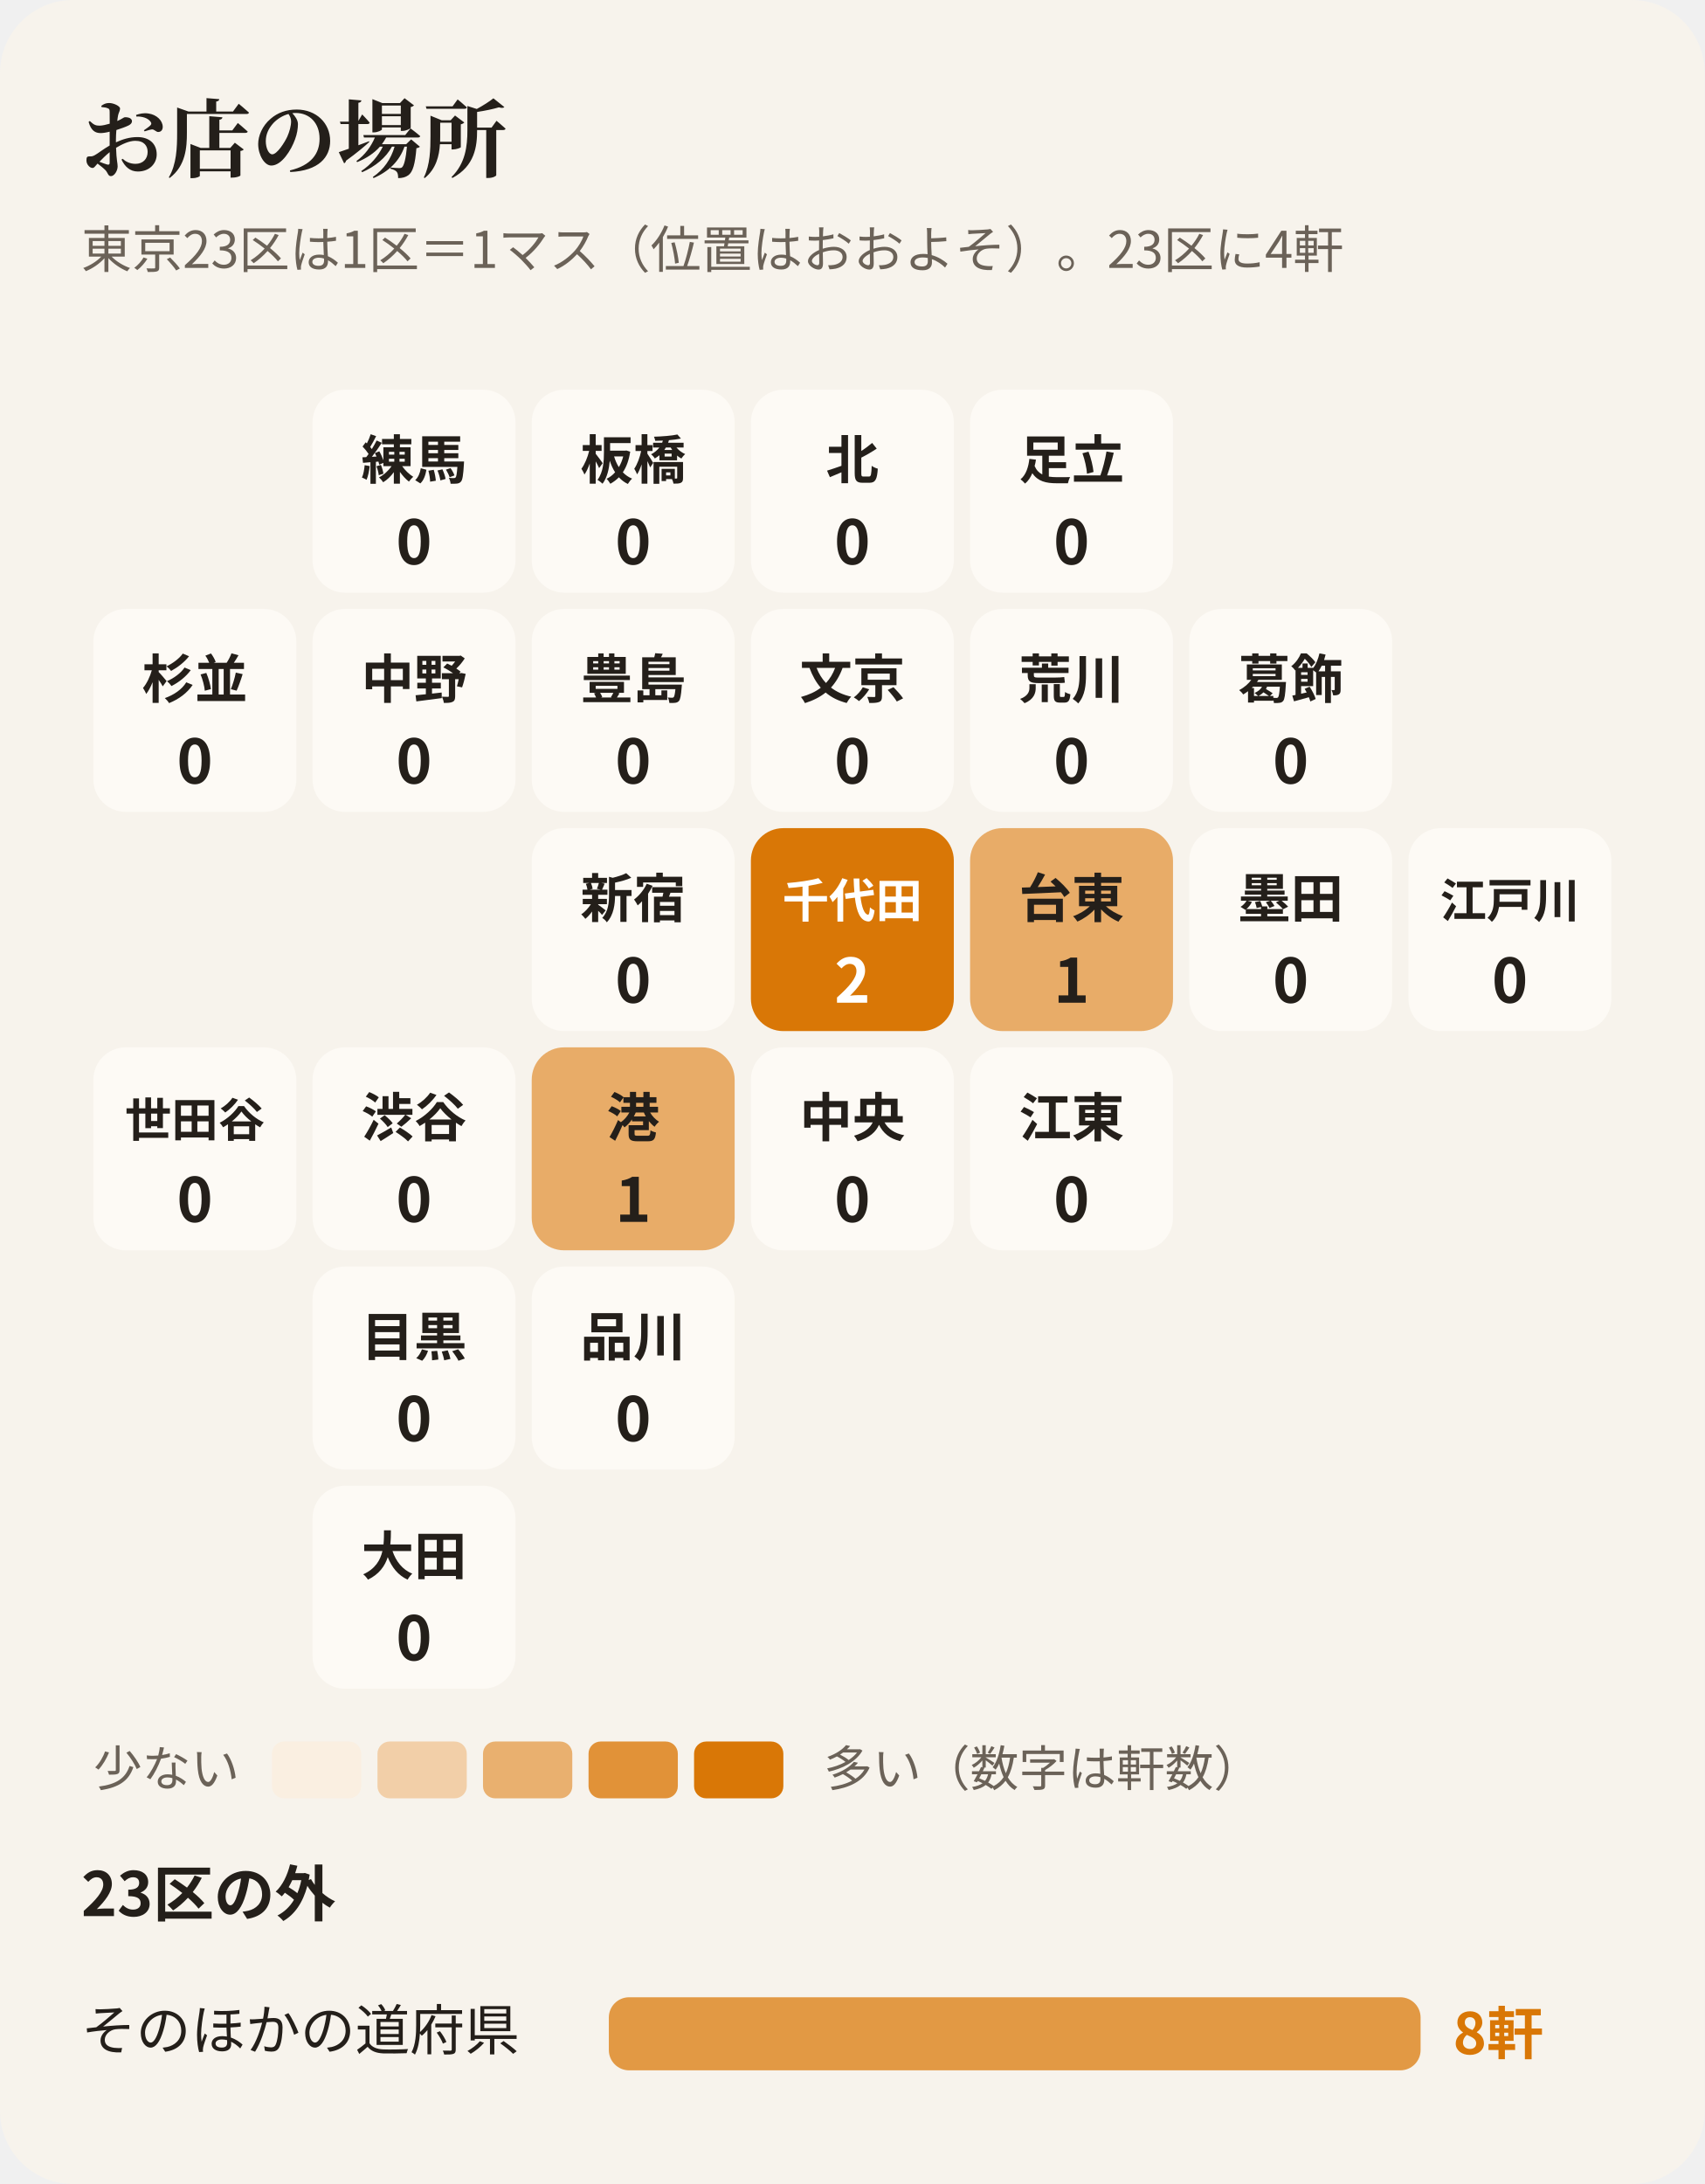
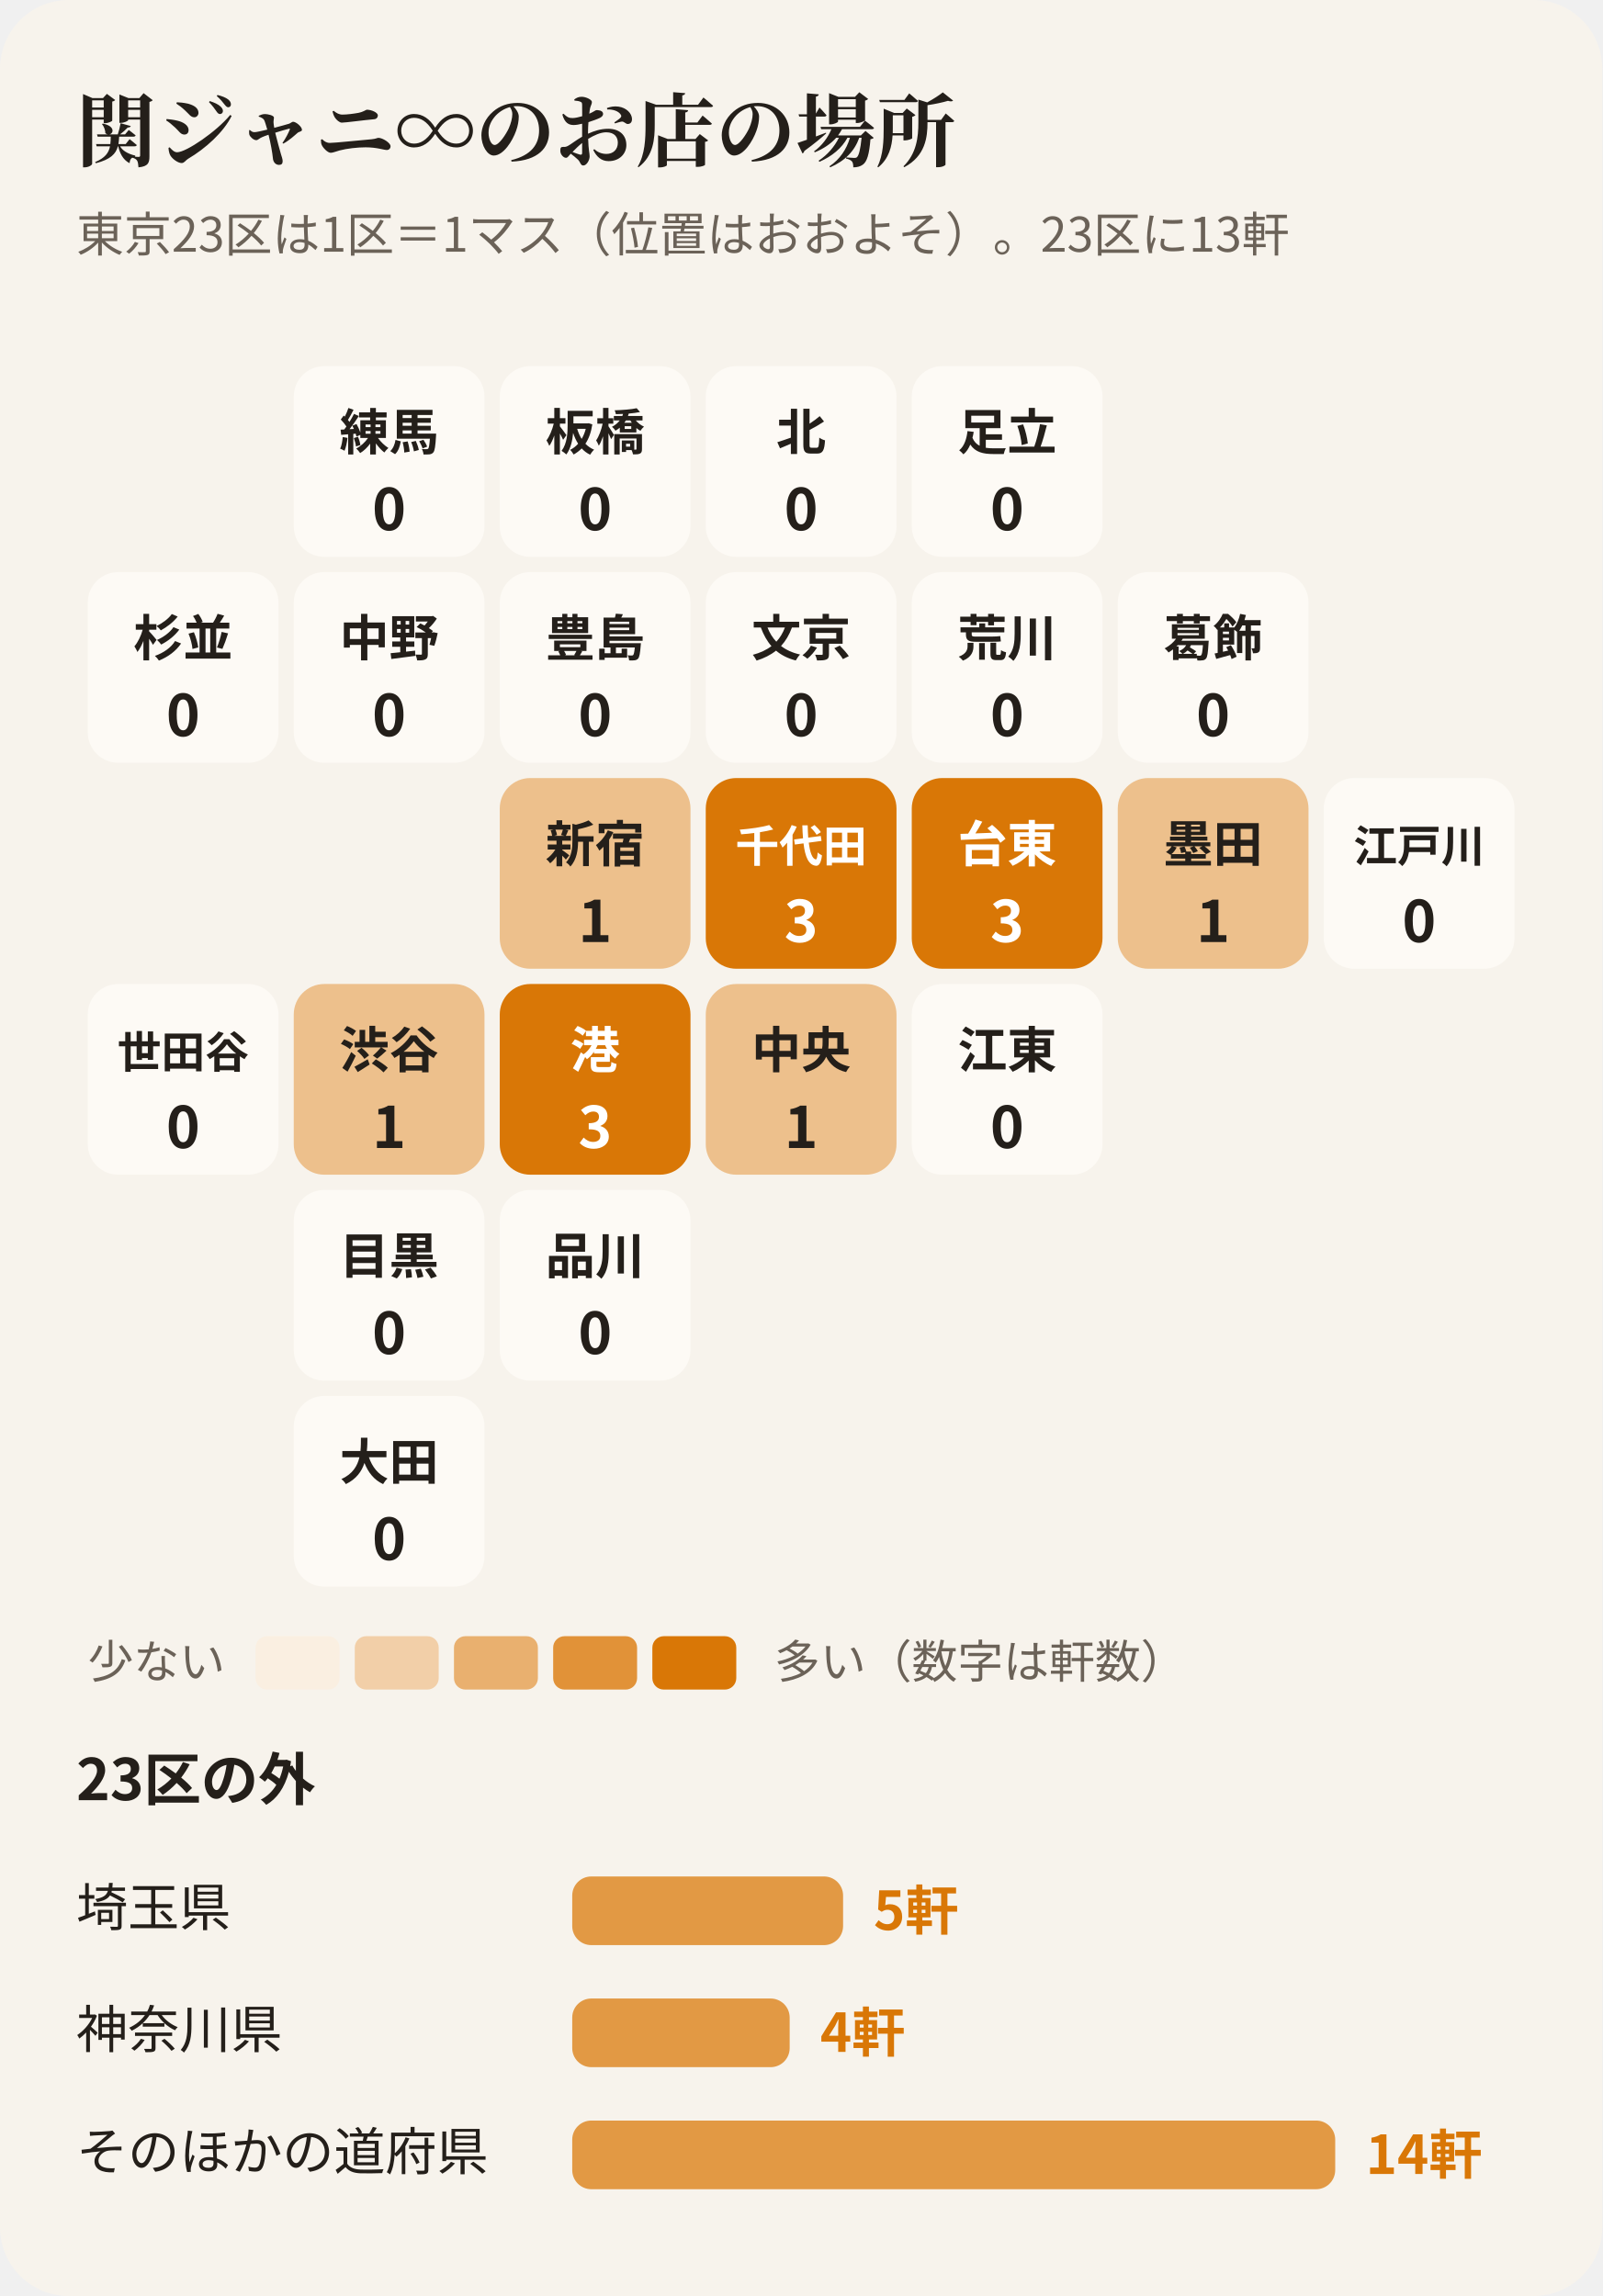
- <svg xmlns="http://www.w3.org/2000/svg" viewBox="0 0 420 538" width="420" height="538" font-family="'Hiragino Sans','Noto Sans CJK JP','Noto Sans JP',sans-serif">
-   <rect width="420" height="538" rx="18" fill="#F7F3EC" />
-   <text x="20" y="42" font-size="21" font-weight="800" fill="#241F1A" font-family="'Hiragino Mincho ProN','Noto Serif CJK JP','Noto Serif JP',serif">お店の場所</text>
-   <text x="20" y="66" font-size="12.5" fill="#6B6258">東京23区は1区＝1マス（位置はおおよそ）。23区に4軒</text>
+ <svg xmlns="http://www.w3.org/2000/svg" viewBox="0 0 420 602" width="420" height="602" font-family="'Hiragino Sans','Noto Sans CJK JP','Noto Sans JP',sans-serif">
+   <rect width="420" height="602" rx="18" fill="#F7F3EC" />
+   <text x="20" y="42" font-size="21" font-weight="800" fill="#241F1A" font-family="'Hiragino Mincho ProN','Noto Serif CJK JP','Noto Serif JP',serif">関ジャニ∞のお店の場所</text>
+   <text x="20" y="66" font-size="12.5" fill="#6B6258">東京23区は1区＝1マス（位置はおおよそ）。23区に13軒</text>
  <rect x="77" y="96" width="50" height="50" rx="8" fill="#fdfaf5" />
  <text x="102.0" y="118" font-size="13" font-weight="700" text-anchor="middle" fill="#241F1A">練馬</text>
  <text x="102.0" y="139" font-size="15" font-weight="800" text-anchor="middle" fill="#241F1A">0</text>
  <rect x="131" y="96" width="50" height="50" rx="8" fill="#fdfaf5" />
  <text x="156.0" y="118" font-size="13" font-weight="700" text-anchor="middle" fill="#241F1A">板橋</text>
  <text x="156.0" y="139" font-size="15" font-weight="800" text-anchor="middle" fill="#241F1A">0</text>
  <rect x="185" y="96" width="50" height="50" rx="8" fill="#fdfaf5" />
  <text x="210.0" y="118" font-size="13" font-weight="700" text-anchor="middle" fill="#241F1A">北</text>
  <text x="210.0" y="139" font-size="15" font-weight="800" text-anchor="middle" fill="#241F1A">0</text>
  <rect x="239" y="96" width="50" height="50" rx="8" fill="#fdfaf5" />
  <text x="264.0" y="118" font-size="13" font-weight="700" text-anchor="middle" fill="#241F1A">足立</text>
  <text x="264.0" y="139" font-size="15" font-weight="800" text-anchor="middle" fill="#241F1A">0</text>
  <rect x="23" y="150" width="50" height="50" rx="8" fill="#fdfaf5" />
  <text x="48.0" y="172" font-size="13" font-weight="700" text-anchor="middle" fill="#241F1A">杉並</text>
  <text x="48.0" y="193" font-size="15" font-weight="800" text-anchor="middle" fill="#241F1A">0</text>
  <rect x="77" y="150" width="50" height="50" rx="8" fill="#fdfaf5" />
  <text x="102.0" y="172" font-size="13" font-weight="700" text-anchor="middle" fill="#241F1A">中野</text>
  <text x="102.0" y="193" font-size="15" font-weight="800" text-anchor="middle" fill="#241F1A">0</text>
  <rect x="131" y="150" width="50" height="50" rx="8" fill="#fdfaf5" />
  <text x="156.0" y="172" font-size="13" font-weight="700" text-anchor="middle" fill="#241F1A">豊島</text>
  <text x="156.0" y="193" font-size="15" font-weight="800" text-anchor="middle" fill="#241F1A">0</text>
  <rect x="185" y="150" width="50" height="50" rx="8" fill="#fdfaf5" />
  <text x="210.0" y="172" font-size="13" font-weight="700" text-anchor="middle" fill="#241F1A">文京</text>
  <text x="210.0" y="193" font-size="15" font-weight="800" text-anchor="middle" fill="#241F1A">0</text>
  <rect x="239" y="150" width="50" height="50" rx="8" fill="#fdfaf5" />
  <text x="264.0" y="172" font-size="13" font-weight="700" text-anchor="middle" fill="#241F1A">荒川</text>
  <text x="264.0" y="193" font-size="15" font-weight="800" text-anchor="middle" fill="#241F1A">0</text>
  <rect x="293" y="150" width="50" height="50" rx="8" fill="#fdfaf5" />
  <text x="318.0" y="172" font-size="13" font-weight="700" text-anchor="middle" fill="#241F1A">葛飾</text>
  <text x="318.0" y="193" font-size="15" font-weight="800" text-anchor="middle" fill="#241F1A">0</text>
-   <rect x="131" y="204" width="50" height="50" rx="8" fill="#fdfaf5" />
+   <rect x="131" y="204" width="50" height="50" rx="8" fill="#edc08c" />
  <text x="156.0" y="226" font-size="13" font-weight="700" text-anchor="middle" fill="#241F1A">新宿</text>
-   <text x="156.0" y="247" font-size="15" font-weight="800" text-anchor="middle" fill="#241F1A">0</text>
+   <text x="156.0" y="247" font-size="15" font-weight="800" text-anchor="middle" fill="#241F1A">1</text>
  <rect x="185" y="204" width="50" height="50" rx="8" fill="#d97706" />
  <text x="210.0" y="226" font-size="11.5" font-weight="700" text-anchor="middle" fill="#fff">千代田</text>
-   <text x="210.0" y="247" font-size="15" font-weight="800" text-anchor="middle" fill="#fff">2</text>
-   <rect x="239" y="204" width="50" height="50" rx="8" fill="#e8ac68" />
-   <text x="264.0" y="226" font-size="13" font-weight="700" text-anchor="middle" fill="#241F1A">台東</text>
-   <text x="264.0" y="247" font-size="15" font-weight="800" text-anchor="middle" fill="#241F1A">1</text>
-   <rect x="293" y="204" width="50" height="50" rx="8" fill="#fdfaf5" />
+   <text x="210.0" y="247" font-size="15" font-weight="800" text-anchor="middle" fill="#fff">3</text>
+   <rect x="239" y="204" width="50" height="50" rx="8" fill="#d97706" />
+   <text x="264.0" y="226" font-size="13" font-weight="700" text-anchor="middle" fill="#fff">台東</text>
+   <text x="264.0" y="247" font-size="15" font-weight="800" text-anchor="middle" fill="#fff">3</text>
+   <rect x="293" y="204" width="50" height="50" rx="8" fill="#edc08c" />
  <text x="318.0" y="226" font-size="13" font-weight="700" text-anchor="middle" fill="#241F1A">墨田</text>
-   <text x="318.0" y="247" font-size="15" font-weight="800" text-anchor="middle" fill="#241F1A">0</text>
+   <text x="318.0" y="247" font-size="15" font-weight="800" text-anchor="middle" fill="#241F1A">1</text>
  <rect x="347" y="204" width="50" height="50" rx="8" fill="#fdfaf5" />
  <text x="372.0" y="226" font-size="11.5" font-weight="700" text-anchor="middle" fill="#241F1A">江戸川</text>
  <text x="372.0" y="247" font-size="15" font-weight="800" text-anchor="middle" fill="#241F1A">0</text>
  <rect x="23" y="258" width="50" height="50" rx="8" fill="#fdfaf5" />
  <text x="48.0" y="280" font-size="11.5" font-weight="700" text-anchor="middle" fill="#241F1A">世田谷</text>
  <text x="48.0" y="301" font-size="15" font-weight="800" text-anchor="middle" fill="#241F1A">0</text>
-   <rect x="77" y="258" width="50" height="50" rx="8" fill="#fdfaf5" />
+   <rect x="77" y="258" width="50" height="50" rx="8" fill="#edc08c" />
  <text x="102.0" y="280" font-size="13" font-weight="700" text-anchor="middle" fill="#241F1A">渋谷</text>
-   <text x="102.0" y="301" font-size="15" font-weight="800" text-anchor="middle" fill="#241F1A">0</text>
-   <rect x="131" y="258" width="50" height="50" rx="8" fill="#e8ac68" />
-   <text x="156.0" y="280" font-size="13" font-weight="700" text-anchor="middle" fill="#241F1A">港</text>
-   <text x="156.0" y="301" font-size="15" font-weight="800" text-anchor="middle" fill="#241F1A">1</text>
-   <rect x="185" y="258" width="50" height="50" rx="8" fill="#fdfaf5" />
+   <text x="102.0" y="301" font-size="15" font-weight="800" text-anchor="middle" fill="#241F1A">1</text>
+   <rect x="131" y="258" width="50" height="50" rx="8" fill="#d97706" />
+   <text x="156.0" y="280" font-size="13" font-weight="700" text-anchor="middle" fill="#fff">港</text>
+   <text x="156.0" y="301" font-size="15" font-weight="800" text-anchor="middle" fill="#fff">3</text>
+   <rect x="185" y="258" width="50" height="50" rx="8" fill="#edc08c" />
  <text x="210.0" y="280" font-size="13" font-weight="700" text-anchor="middle" fill="#241F1A">中央</text>
-   <text x="210.0" y="301" font-size="15" font-weight="800" text-anchor="middle" fill="#241F1A">0</text>
+   <text x="210.0" y="301" font-size="15" font-weight="800" text-anchor="middle" fill="#241F1A">1</text>
  <rect x="239" y="258" width="50" height="50" rx="8" fill="#fdfaf5" />
  <text x="264.0" y="280" font-size="13" font-weight="700" text-anchor="middle" fill="#241F1A">江東</text>
  <text x="264.0" y="301" font-size="15" font-weight="800" text-anchor="middle" fill="#241F1A">0</text>
  <rect x="77" y="312" width="50" height="50" rx="8" fill="#fdfaf5" />
  <text x="102.0" y="334" font-size="13" font-weight="700" text-anchor="middle" fill="#241F1A">目黒</text>
  <text x="102.0" y="355" font-size="15" font-weight="800" text-anchor="middle" fill="#241F1A">0</text>
  <rect x="131" y="312" width="50" height="50" rx="8" fill="#fdfaf5" />
  <text x="156.0" y="334" font-size="13" font-weight="700" text-anchor="middle" fill="#241F1A">品川</text>
  <text x="156.0" y="355" font-size="15" font-weight="800" text-anchor="middle" fill="#241F1A">0</text>
  <rect x="77" y="366" width="50" height="50" rx="8" fill="#fdfaf5" />
  <text x="102.0" y="388" font-size="13" font-weight="700" text-anchor="middle" fill="#241F1A">大田</text>
  <text x="102.0" y="409" font-size="15" font-weight="800" text-anchor="middle" fill="#241F1A">0</text>
  <text x="23" y="440" font-size="12" fill="#6B6258">少ない</text>
  <rect x="67" y="429" width="22" height="14" rx="3" fill="#faefe1" />
  <rect x="93" y="429" width="22" height="14" rx="3" fill="#f2cfa8" />
  <rect x="119" y="429" width="22" height="14" rx="3" fill="#e9b06f" />
  <rect x="145" y="429" width="22" height="14" rx="3" fill="#e19238" />
  <rect x="171" y="429" width="22" height="14" rx="3" fill="#d97706" />
  <text x="203" y="440" font-size="12" fill="#6B6258">多い（数字は軒数）</text>
  <text x="20" y="472" font-size="15" font-weight="800" fill="#241F1A">23区の外</text>
-   <text x="20" y="505" font-size="13.5" fill="#241F1A">そのほかの道府県</text>
-   <rect x="150" y="492" width="200" height="18" rx="5" fill="#e29944" />
-   <text x="358" y="506" font-size="14" font-weight="800" fill="#d97706">8軒</text>
+   <text x="20" y="505" font-size="13.5" fill="#241F1A">埼玉県</text>
+   <rect x="150" y="492" width="71" height="18" rx="5" fill="#e29944" />
+   <text x="229" y="506" font-size="14" font-weight="800" fill="#d97706">5軒</text>
+   <text x="20" y="537" font-size="13.5" fill="#241F1A">神奈川県</text>
+   <rect x="150" y="524" width="57" height="18" rx="5" fill="#e29944" />
+   <text x="215" y="538" font-size="14" font-weight="800" fill="#d97706">4軒</text>
+   <text x="20" y="569" font-size="13.5" fill="#241F1A">そのほかの道府県</text>
+   <rect x="150" y="556" width="200" height="18" rx="5" fill="#e29944" />
+   <text x="358" y="570" font-size="14" font-weight="800" fill="#d97706">14軒</text>
</svg>
